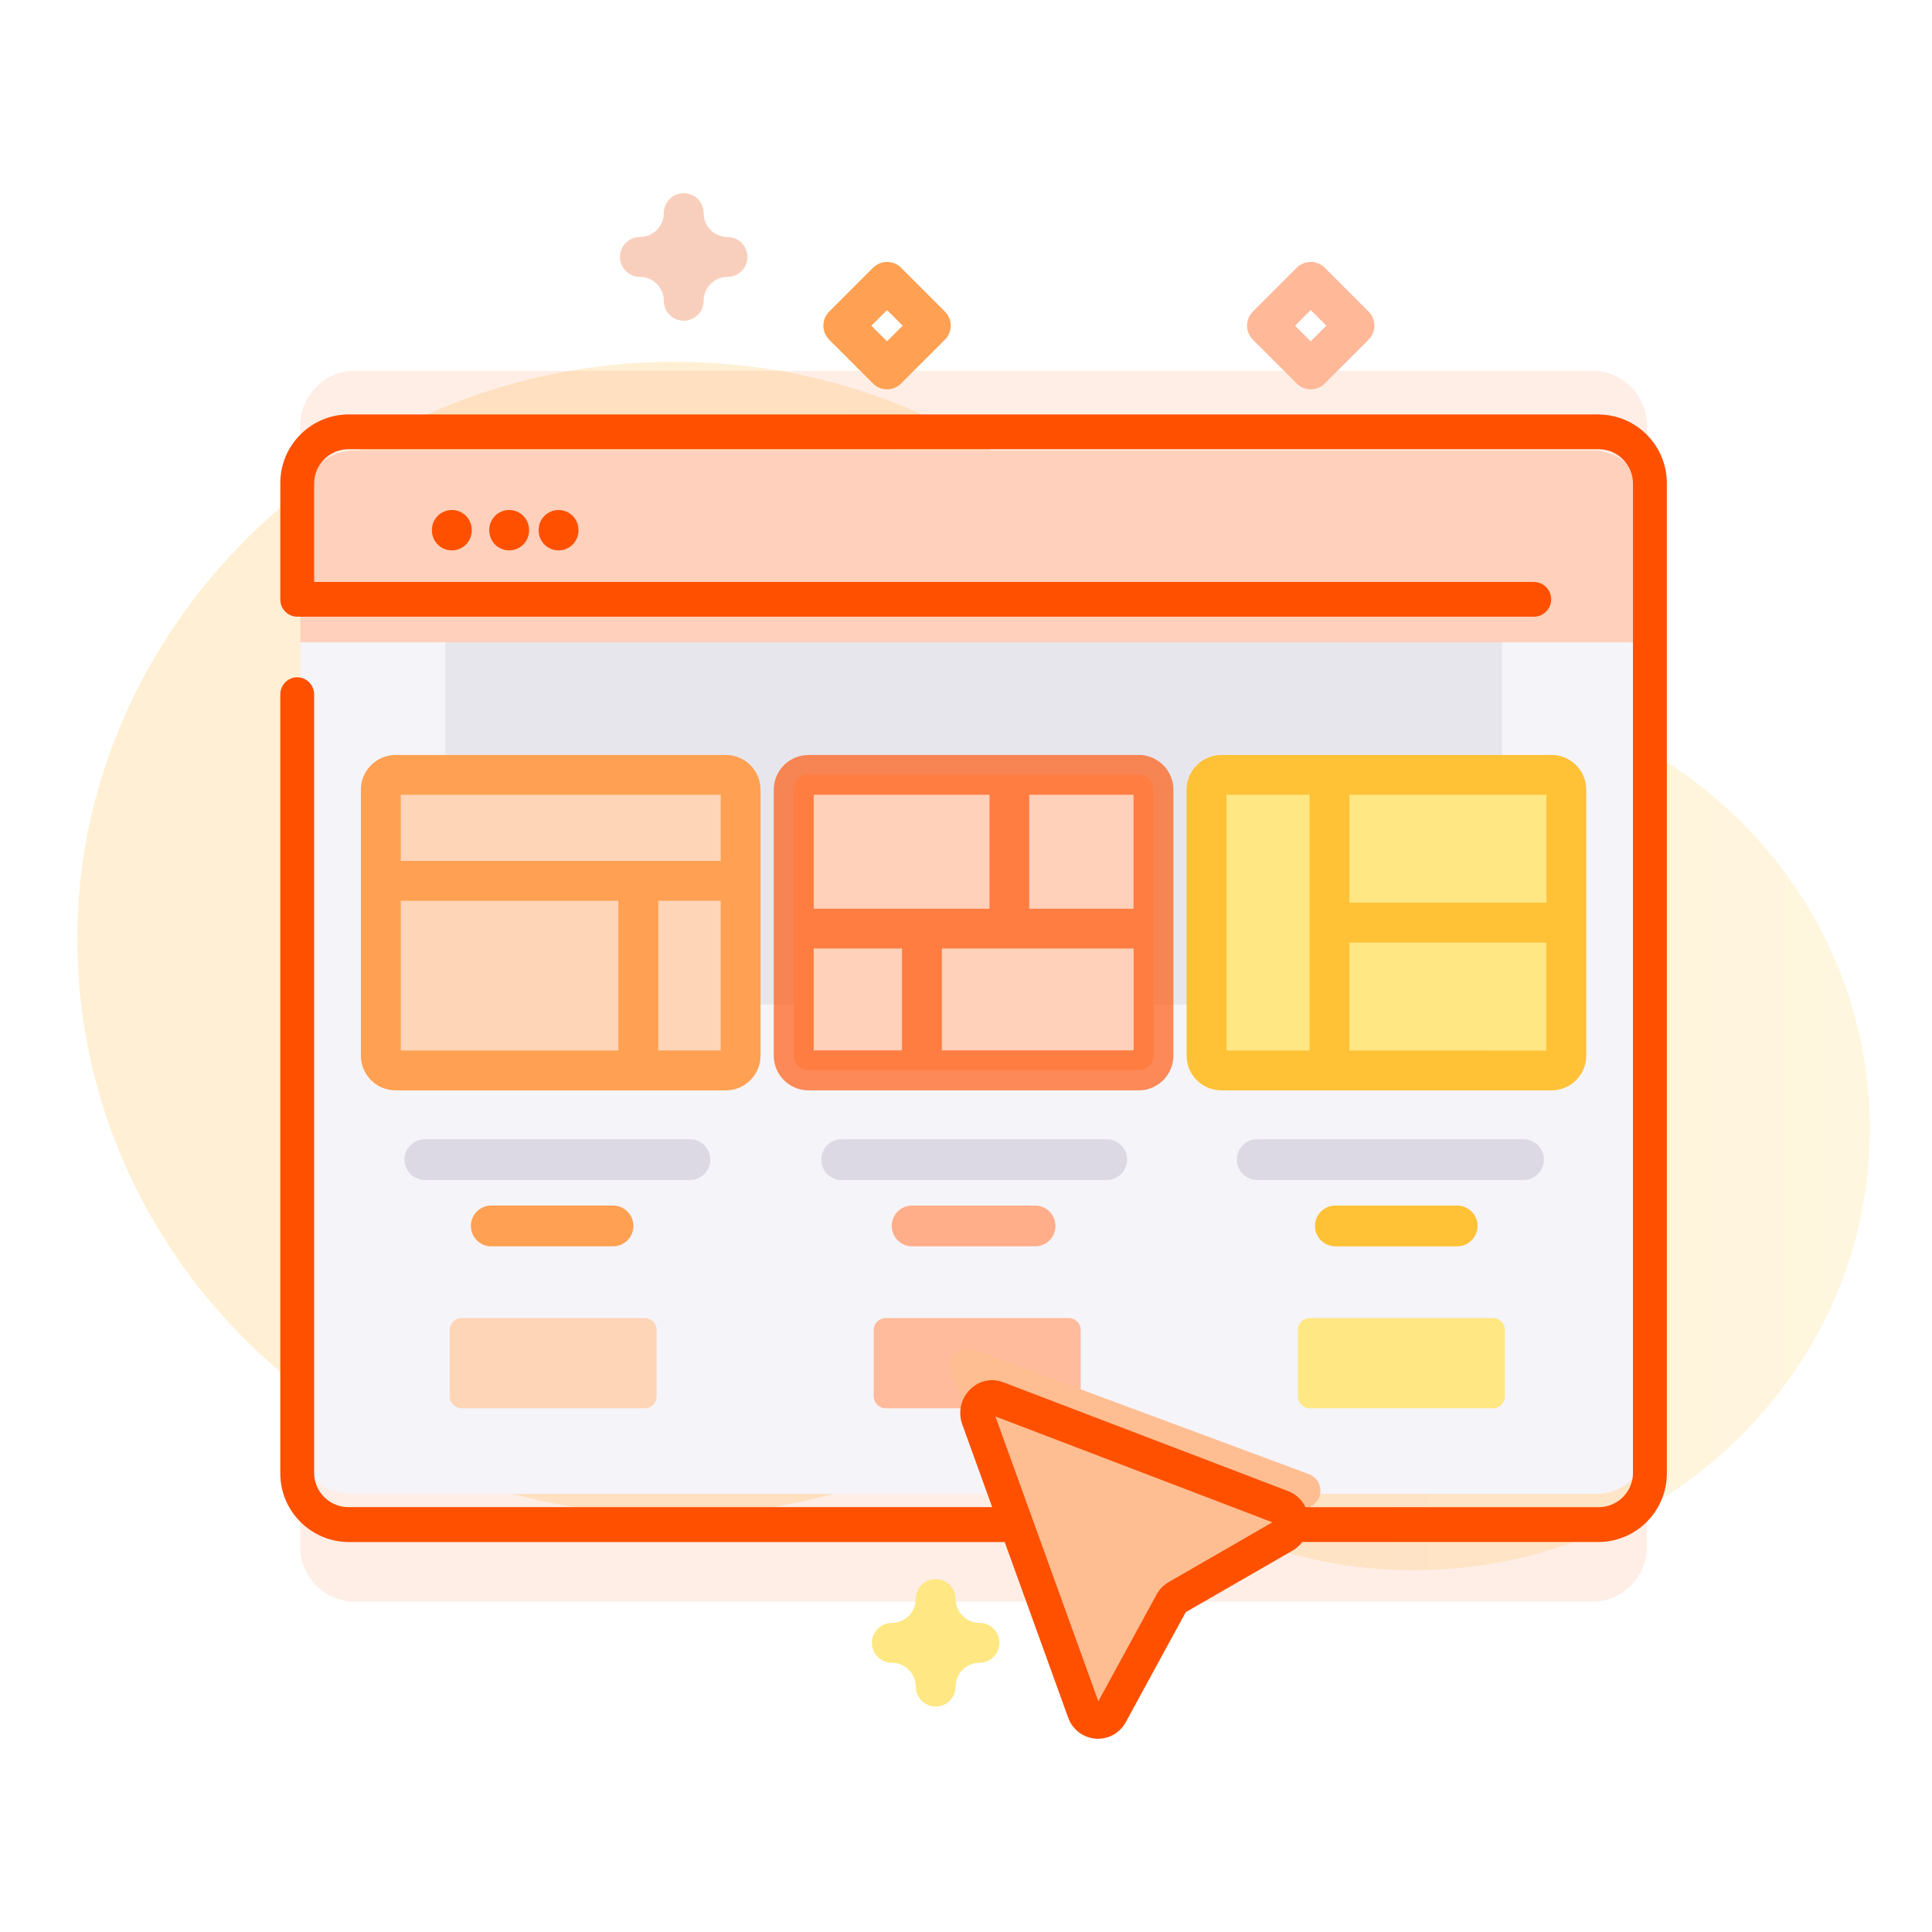
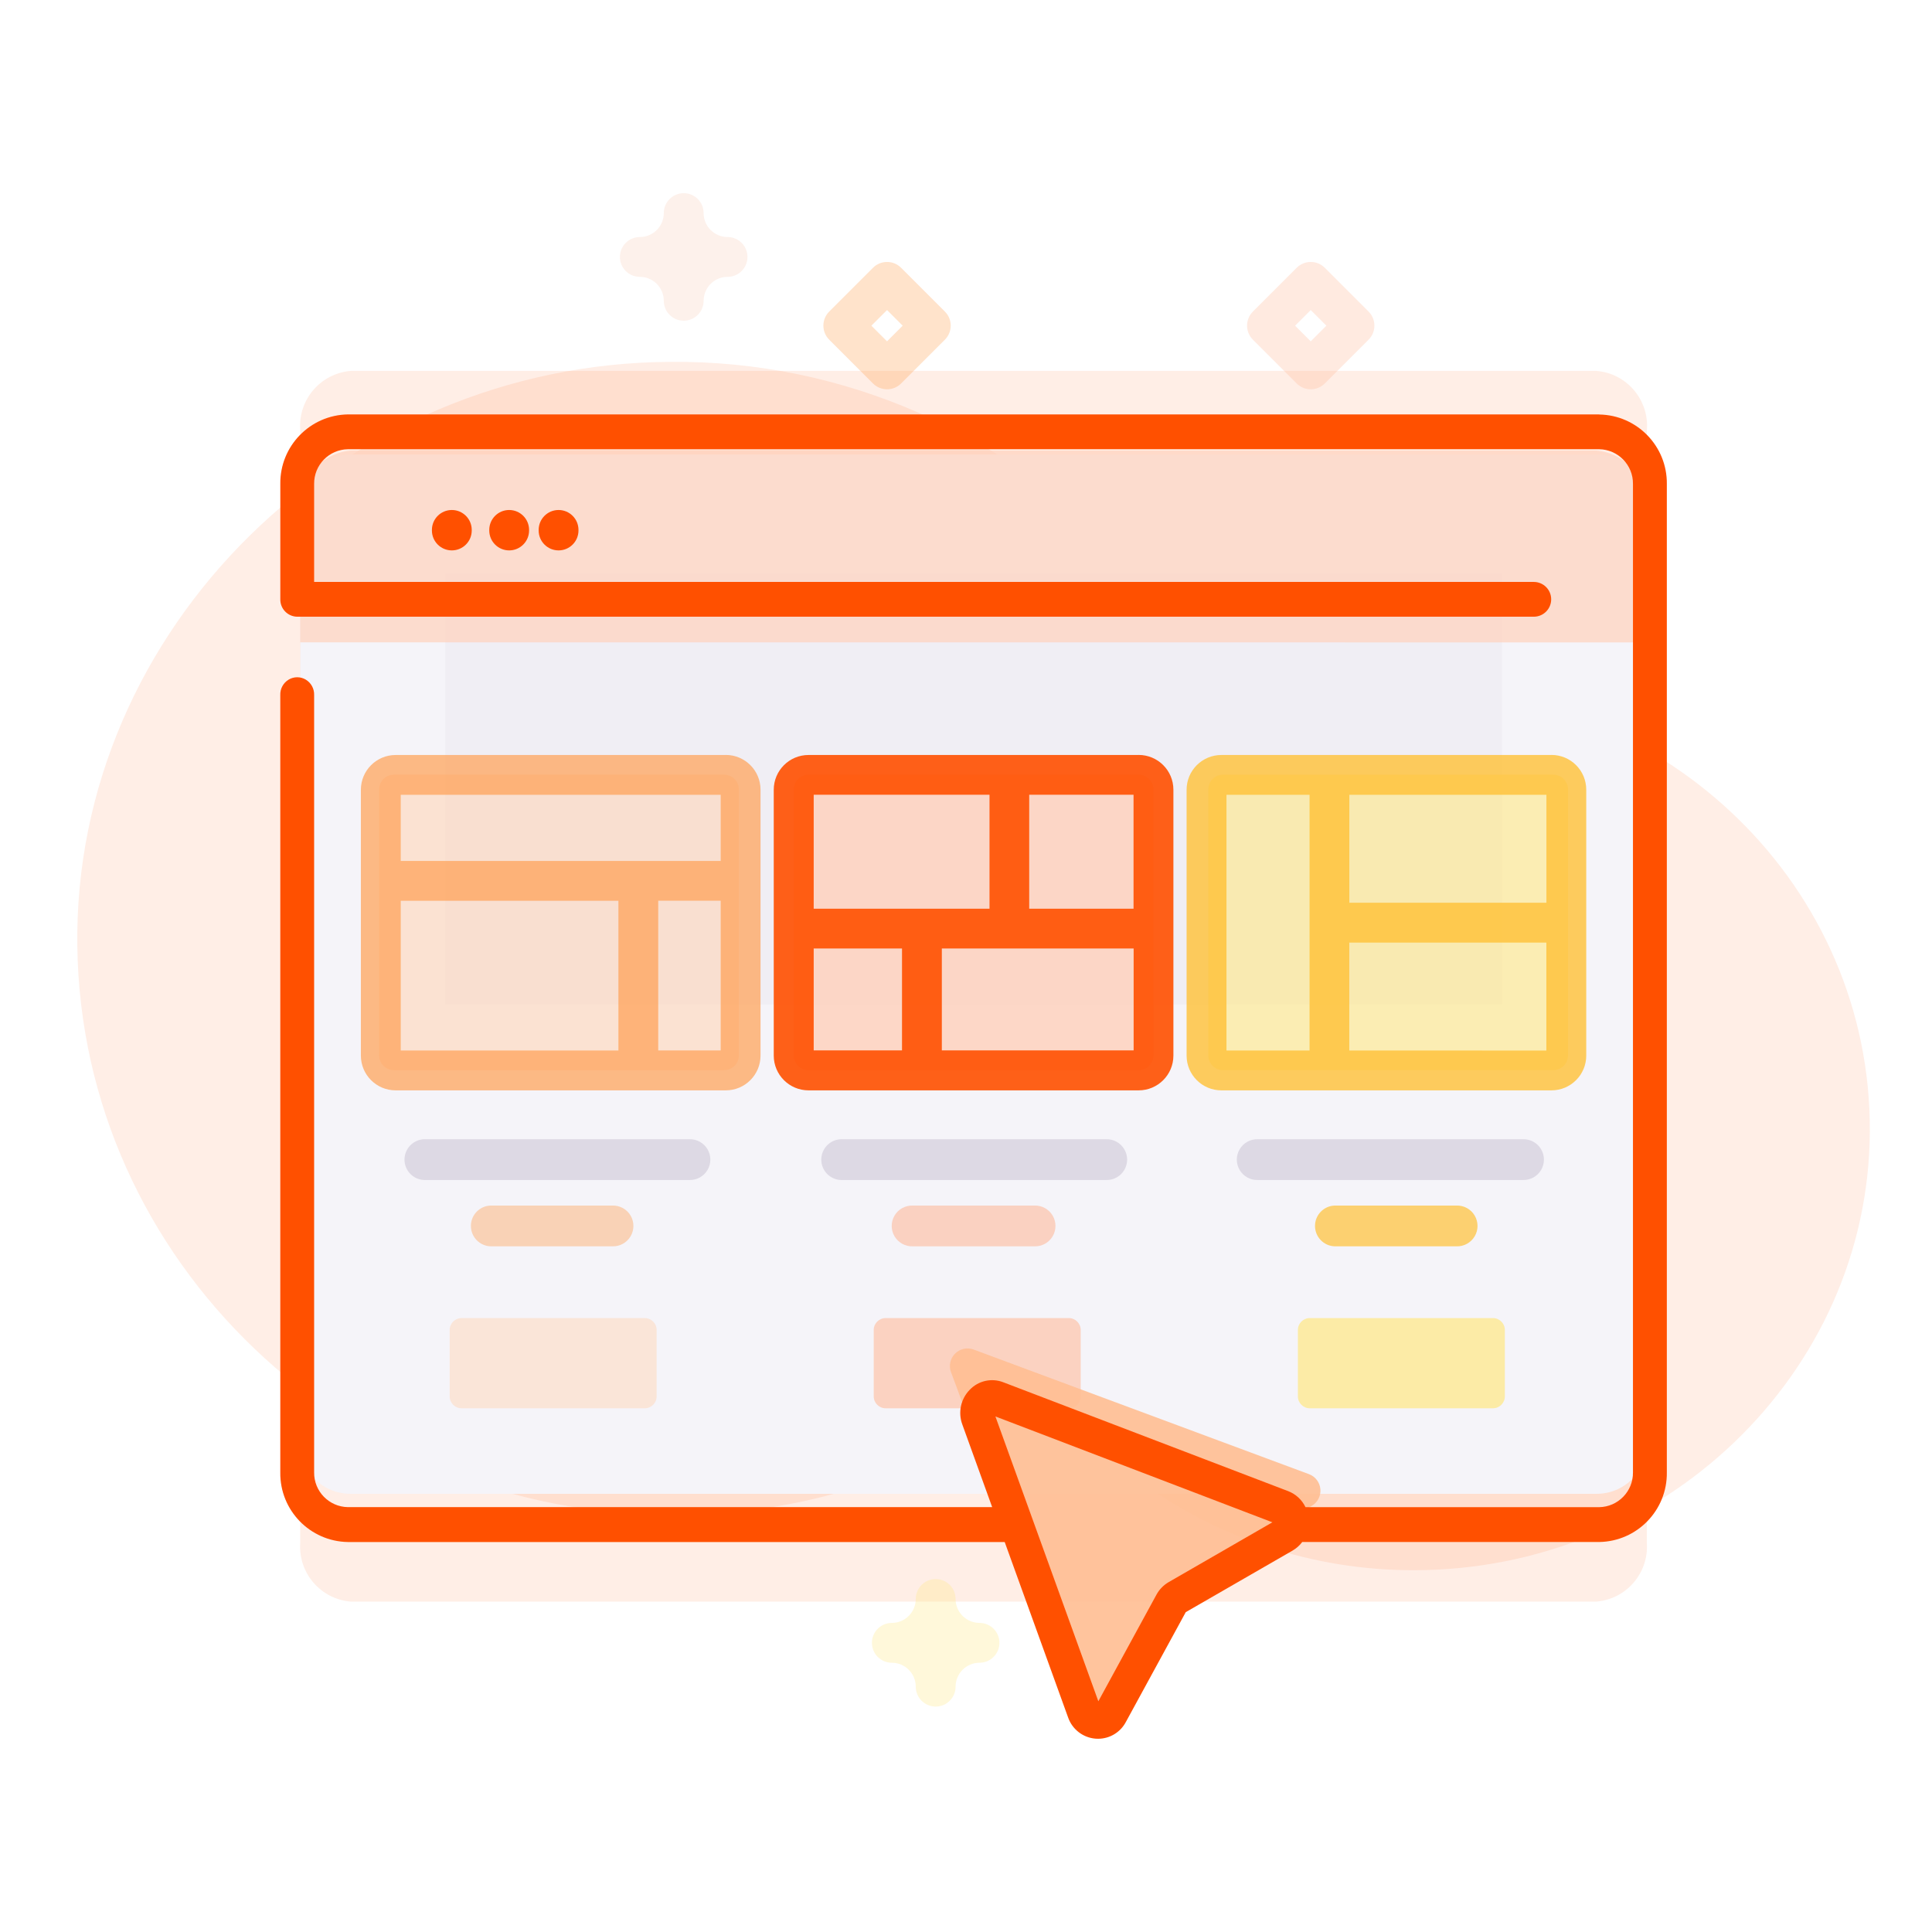
<svg xmlns="http://www.w3.org/2000/svg" version="1.1" id="spa-template-illustration" class="icon" width="100" height="100" viewBox="-4 -10 100 100">
-   <defs>
-     <linearGradient id="linear-gradient" x1="0.404" y1="0.5" x2="1.567" y2="0.5" gradientUnits="objectBoundingBox">
-       <stop offset="0" stop-color="#fff0d5" />
-       <stop offset="0.001" stop-color="#fff0d5" />
-       <stop offset="0.511" stop-color="#fff6df" />
-       <stop offset="1" stop-color="#ff5000" stop-opacity="0.243" />
-     </linearGradient>
-   </defs>
  <g id="spa-illustration" transform="translate(0.002 -35.26)">
-     <path id="Path_145" d="M69.333,94.53h-.1a20.37,20.37,0,0,1-15.12-6.659,31.228,31.228,0,0,0-23.4-10.237C13.764,77.706-.217,91.48,0,107.872c.218,16.3,13.945,29.452,30.847,29.452a31.575,31.575,0,0,0,13.33-2.927,10.575,10.575,0,0,1,10.685,1.08,24,24,0,0,0,14.288,4.7c12.935.021,23.554-10.172,23.63-22.686C92.855,104.856,82.371,94.6,69.333,94.53Z" transform="translate(0 -33.644)" fill="url(#linear-gradient)" />
-     <path id="Path_146" d="M125.7,82.953v57.619a2.853,2.853,0,0,1-2.614,3.041H58.614A2.853,2.853,0,0,1,56,140.572V82.953a2.853,2.853,0,0,1,2.614-3.041h64.478a2.853,2.853,0,0,1,2.613,3.041Z" transform="translate(-44.462 -35.454)" fill="#ff5000" opacity="0.1" />
+     <path id="Path_145" class="path fill primary" d="M69.333,94.53h-.1a20.37,20.37,0,0,1-15.12-6.659,31.228,31.228,0,0,0-23.4-10.237C13.764,77.706-.217,91.48,0,107.872c.218,16.3,13.945,29.452,30.847,29.452a31.575,31.575,0,0,0,13.33-2.927,10.575,10.575,0,0,1,10.685,1.08,24,24,0,0,0,14.288,4.7c12.935.021,23.554-10.172,23.63-22.686C92.855,104.856,82.371,94.6,69.333,94.53Z" transform="translate(0 -33.644)" fill="#ff5000" opacity="0.1" />
+     <path id="Path_146" class="path fill primary" d="M125.7,82.953v57.619a2.853,2.853,0,0,1-2.614,3.041H58.614A2.853,2.853,0,0,1,56,140.572V82.953a2.853,2.853,0,0,1,2.614-3.041h64.478a2.853,2.853,0,0,1,2.613,3.041Z" transform="translate(-44.462 -35.454)" fill="#ff5000" opacity="0.1" />
    <path id="Path_147" d="M125.7,103.484v48.654a2.592,2.592,0,0,1-2.614,2.568H58.614A2.591,2.591,0,0,1,56,152.133V103.484a2.591,2.591,0,0,1,2.614-2.568h64.478A2.591,2.591,0,0,1,125.7,103.484Z" transform="translate(-44.462 -52.127)" fill="#f5f4f9" />
-     <path id="Path_148" d="M92.436,149.084h54.692v22.288H92.436Z" transform="translate(-73.391 -94.117)" fill="#e8e6ed" />
-     <path id="Path_149" d="M125.7,110.837V104a2.884,2.884,0,0,0-2.614-3.091H58.614A2.884,2.884,0,0,0,56,104v6.834Z" transform="translate(-44.462 -52.327)" fill="#ffd1bc" />
-     <path id="Path_150" d="M106.665,221.382H89.58a.767.767,0,0,1-.767-.767v-13.76a.767.767,0,0,1,.767-.767h17.086a.767.767,0,0,1,.767.767v13.759a.767.767,0,0,1-.767.768Z" transform="translate(-73.191 -140.731)" fill="#ffd5b8" />
+     <path id="Path_148" class="path fill primary" d="M92.436,149.084h54.692v22.288H92.436Z" transform="translate(-73.391 -94.117)" fill="#e8e6ed" opacity="0.4" />
+     <path id="Path_149" class="path fill primary" d="M125.7,110.837V104a2.884,2.884,0,0,0-2.614-3.091H58.614A2.884,2.884,0,0,0,56,104v6.834Z" transform="translate(-44.462 -52.327)" fill="#ffd1bc" opacity="0.7" />
+     <path id="Path_150" class="path fill primary" d="M106.665,221.382H89.58a.767.767,0,0,1-.767-.767v-13.76a.767.767,0,0,1,.767-.767h17.086a.767.767,0,0,1,.767.767v13.759a.767.767,0,0,1-.767.768Z" transform="translate(-73.191 -140.731)" fill="#ffd5b8" opacity="0.6" />
    <path id="Path_151" d="M110.358,308.48H96.64a1.056,1.056,0,0,1,0-2.111h13.719a1.056,1.056,0,1,1,0,2.111Z" transform="translate(-78.682 -222.143)" fill="#ddd9e4" />
-     <path id="Path_152" d="M228.665,221.382H211.58a.767.767,0,0,1-.767-.767v-13.76a.767.767,0,0,1,.767-.767h17.086a.767.767,0,0,1,.767.767v13.759a.767.767,0,0,1-.767.768Z" transform="translate(-173.733 -140.731)" fill="#ffd0ba" />
+     <path id="Path_152" class="path fill primary" d="M228.665,221.382H211.58a.767.767,0,0,1-.767-.767v-13.76a.767.767,0,0,1,.767-.767h17.086a.767.767,0,0,1,.767.767v13.759a.767.767,0,0,1-.767.768Z" transform="translate(-173.733 -140.731)" fill="#ffd0ba" opacity="0.8" />
    <path id="Path_153" d="M232.358,308.48H218.64a1.056,1.056,0,0,1,0-2.111h13.719a1.056,1.056,0,1,1,0,2.111Z" transform="translate(-179.109 -222.143)" fill="#ddd9e4" />
-     <path id="Path_154" d="M350.665,221.382H333.58a.767.767,0,0,1-.767-.767v-13.76a.767.767,0,0,1,.767-.767h17.086a.767.767,0,0,1,.767.767v13.759a.767.767,0,0,1-.767.768Z" transform="translate(-274.274 -140.731)" fill="#ffe783" />
+     <path id="Path_154" class="path fill primary" d="M350.665,221.382H333.58a.767.767,0,0,1-.767-.767v-13.76a.767.767,0,0,1,.767-.767h17.086a.767.767,0,0,1,.767.767v13.759a.767.767,0,0,1-.767.768Z" transform="translate(-274.274 -140.731)" fill="#ffe783" opacity="0.6" />
    <path id="Path_155" d="M354.358,308.48H340.64a1.056,1.056,0,1,1,0-2.111h13.719a1.056,1.056,0,1,1,0,2.111Z" transform="translate(-279.536 -222.143)" fill="#ddd9e4" />
-     <path id="Path_156" d="M346.695,201.088H329.609a1.8,1.8,0,0,0-1.8,1.8v13.759a1.8,1.8,0,0,0,1.8,1.8h17.086a1.8,1.8,0,0,0,1.8-1.8V202.885a1.8,1.8,0,0,0-1.8-1.8Zm-.262,7.647h-10.2v-5.586h10.2Zm-16.56-5.586h4.3v13.233h-4.3Zm6.357,13.233V210.8h10.2v5.586Z" transform="translate(-270.393 -136.75)" fill="#ffc136" />
-     <path id="Path_157" d="M364.941,325.37h-6.3a1.056,1.056,0,0,0,0,2.111h6.3a1.056,1.056,0,1,0,0-2.111Z" transform="translate(-293.555 -237.711)" fill="#ffc136" />
-     <path id="Path_158" d="M118.1,363.634h-9.477a.618.618,0,0,1-.618-.618v-3.434a.618.618,0,0,1,.618-.618H118.1a.618.618,0,0,1,.618.618v3.434A.618.618,0,0,1,118.1,363.634Z" transform="translate(-88.732 -265.481)" fill="#ffd5b8" />
-     <path id="Path_159" d="M241.152,363.634h-9.477a.618.618,0,0,1-.618-.618v-3.434a.618.618,0,0,1,.618-.618h9.477a.618.618,0,0,1,.618.618v3.434A.618.618,0,0,1,241.152,363.634Z" transform="translate(-189.835 -265.481)" fill="#ffbb9b" />
-     <path id="Path_160" d="M364.21,363.634h-9.477a.618.618,0,0,1-.618-.618v-3.434a.618.618,0,0,1,.618-.618h9.477a.618.618,0,0,1,.618.618v3.434A.618.618,0,0,1,364.21,363.634Z" transform="translate(-290.939 -265.481)" fill="#ffe783" />
-     <path id="Path_161" d="M257.117,379.89l6.446,17.35a.912.912,0,0,0,1.654.129l3.664-6.536a.912.912,0,0,1,.351-.351l6.536-3.664a.912.912,0,0,0-.129-1.654l-17.348-6.446a.912.912,0,0,0-1.175,1.173Z" transform="translate(-211.893 -283.604)" fill="#ffbe92" />
+     <path id="Path_156" class="path fill primary" d="M346.695,201.088H329.609a1.8,1.8,0,0,0-1.8,1.8v13.759a1.8,1.8,0,0,0,1.8,1.8h17.086a1.8,1.8,0,0,0,1.8-1.8V202.885a1.8,1.8,0,0,0-1.8-1.8Zm-.262,7.647h-10.2v-5.586h10.2Zm-16.56-5.586h4.3v13.233h-4.3Zm6.357,13.233V210.8h10.2v5.586Z" transform="translate(-270.393 -136.75)" fill="#ffc136" opacity="0.8" />
+     <path id="Path_157" class="path fill primary" d="M364.941,325.37h-6.3a1.056,1.056,0,0,0,0,2.111h6.3a1.056,1.056,0,1,0,0-2.111Z" transform="translate(-293.555 -237.711)" fill="#ffc136" opacity="0.7" />
+     <path id="Path_158" class="path fill primary" d="M118.1,363.634h-9.477a.618.618,0,0,1-.618-.618v-3.434a.618.618,0,0,1,.618-.618H118.1a.618.618,0,0,1,.618.618v3.434A.618.618,0,0,1,118.1,363.634Z" transform="translate(-88.732 -265.481)" fill="#ffd5b8" opacity="0.5" />
+     <path id="Path_159" class="path fill primary" d="M241.152,363.634h-9.477a.618.618,0,0,1-.618-.618v-3.434a.618.618,0,0,1,.618-.618h9.477a.618.618,0,0,1,.618.618v3.434A.618.618,0,0,1,241.152,363.634Z" transform="translate(-189.835 -265.481)" fill="#ffbb9b" opacity="0.6" />
+     <path id="Path_160" class="path fill primary" d="M364.21,363.634h-9.477a.618.618,0,0,1-.618-.618v-3.434a.618.618,0,0,1,.618-.618h9.477a.618.618,0,0,1,.618.618v3.434A.618.618,0,0,1,364.21,363.634Z" transform="translate(-290.939 -265.481)" fill="#ffe783" opacity="0.7" />
+     <path id="Path_161" class="path fill primary" d="M257.117,379.89l6.446,17.35a.912.912,0,0,0,1.654.129l3.664-6.536a.912.912,0,0,1,.351-.351l6.536-3.664a.912.912,0,0,0-.129-1.654l-17.348-6.446a.912.912,0,0,0-1.175,1.173Z" transform="translate(-211.893 -283.604)" fill="#ffbe92" opacity="0.9" />
    <g id="Group_50" transform="translate(10.507 46.71)">
-       <path id="Path_162" d="M89.082,120.955v.03a1.03,1.03,0,0,0,2.061,0v-.03a1.03,1.03,0,0,0-2.061,0Z" transform="translate(-81.235 -114.977)" fill="#ff5000" />
-       <path id="Path_163" d="M108.407,120.955v.03a1.03,1.03,0,0,0,2.061,0v-.03a1.03,1.03,0,0,0-2.061,0Z" transform="translate(-97.592 -114.977)" fill="#ff5000" />
-       <path id="Path_164" d="M127.731,120.955v.03a1.03,1.03,0,0,0,2.061,0v-.03a1.03,1.03,0,0,0-2.061,0Z" transform="translate(-114.359 -114.977)" fill="#ff5000" />
-       <path id="Path_165" d="M119.264,95.912H54.5a3.556,3.556,0,0,0-3.5,3.6v5.971a.887.887,0,0,0,.875.9H115.88a.9.9,0,0,0,0-1.8H52.75v-5.07a1.778,1.778,0,0,1,1.75-1.8h64.763a1.778,1.778,0,0,1,1.75,1.8v51.16a1.778,1.778,0,0,1-1.75,1.8h-15.2a1.65,1.65,0,0,0-.9-.831l-14.739-5.633a1.6,1.6,0,0,0-1.743.391,1.715,1.715,0,0,0-.381,1.792l1.546,4.279H54.5a1.778,1.778,0,0,1-1.75-1.8v-40.23a.894.894,0,0,0-.429-.8.863.863,0,0,0-.893,0,.894.894,0,0,0-.429.8v40.236a3.556,3.556,0,0,0,3.5,3.6H88.494l3.281,9.078a1.642,1.642,0,0,0,1.421,1.1c.045,0,.089.005.133.005a1.627,1.627,0,0,0,1.436-.868l3.1-5.685,5.529-3.187a1.672,1.672,0,0,0,.5-.444h15.372a3.556,3.556,0,0,0,3.5-3.6V99.517a3.556,3.556,0,0,0-3.5-3.6ZM96.983,156.351a1.675,1.675,0,0,0-.633.65l-3.009,5.519-5.328-14.743,14.337,5.479Z" transform="translate(-51 -95.912)" fill="#ff5000" />
+       <path id="Path_162" class="path fill primary" d="M89.082,120.955v.03a1.03,1.03,0,0,0,2.061,0v-.03a1.03,1.03,0,0,0-2.061,0Z" transform="translate(-81.235 -114.977)" fill="#ff5000" />
+       <path id="Path_163" class="path fill primary" d="M108.407,120.955v.03a1.03,1.03,0,0,0,2.061,0v-.03a1.03,1.03,0,0,0-2.061,0Z" transform="translate(-97.592 -114.977)" fill="#ff5000" />
+       <path id="Path_164" class="path fill primary" d="M127.731,120.955v.03a1.03,1.03,0,0,0,2.061,0v-.03a1.03,1.03,0,0,0-2.061,0Z" transform="translate(-114.359 -114.977)" fill="#ff5000" />
+       <path id="Path_165" class="path fill primary" d="M119.264,95.912H54.5a3.556,3.556,0,0,0-3.5,3.6v5.971a.887.887,0,0,0,.875.9H115.88a.9.9,0,0,0,0-1.8H52.75v-5.07a1.778,1.778,0,0,1,1.75-1.8h64.763a1.778,1.778,0,0,1,1.75,1.8v51.16a1.778,1.778,0,0,1-1.75,1.8h-15.2a1.65,1.65,0,0,0-.9-.831l-14.739-5.633a1.6,1.6,0,0,0-1.743.391,1.715,1.715,0,0,0-.381,1.792l1.546,4.279H54.5a1.778,1.778,0,0,1-1.75-1.8v-40.23a.894.894,0,0,0-.429-.8.863.863,0,0,0-.893,0,.894.894,0,0,0-.429.8v40.236a3.556,3.556,0,0,0,3.5,3.6H88.494l3.281,9.078a1.642,1.642,0,0,0,1.421,1.1c.045,0,.089.005.133.005a1.627,1.627,0,0,0,1.436-.868l3.1-5.685,5.529-3.187a1.672,1.672,0,0,0,.5-.444h15.372a3.556,3.556,0,0,0,3.5-3.6V99.517a3.556,3.556,0,0,0-3.5-3.6ZM96.983,156.351a1.675,1.675,0,0,0-.633.65l-3.009,5.519-5.328-14.743,14.337,5.479Z" transform="translate(-51 -95.912)" fill="#ff5000" />
    </g>
-     <path id="Path_166" d="M232.357,443.213a1.03,1.03,0,0,1-1.03-1.03,1.241,1.241,0,0,0-1.239-1.239,1.03,1.03,0,0,1,0-2.061,1.241,1.241,0,0,0,1.239-1.24,1.03,1.03,0,0,1,2.061,0,1.241,1.241,0,0,0,1.239,1.24,1.03,1.03,0,1,1,0,2.061,1.241,1.241,0,0,0-1.239,1.239,1.03,1.03,0,0,1-1.03,1.03Z" transform="translate(-187.929 -329.621)" fill="#ffe783" />
-     <path id="Path_167" d="M102.695,201.088H85.609a1.8,1.8,0,0,0-1.8,1.8v13.759a1.8,1.8,0,0,0,1.8,1.8h17.086a1.8,1.8,0,0,0,1.8-1.8V202.885a1.8,1.8,0,0,0-1.8-1.8Zm-.262,2.061v3.424H85.873v-3.424Zm-16.56,5.484H97.139v7.749H85.873ZM99.2,216.381v-7.749h3.233v7.749Z" transform="translate(-69.132 -136.75)" fill="#ffa052" />
-     <path id="Path_168" d="M120.941,325.37h-6.3a1.056,1.056,0,0,0,0,2.111h6.3a1.056,1.056,0,1,0,0-2.111Z" transform="translate(-93.246 -237.711)" fill="#ffa052" />
-     <path id="Path_169" d="M221.352,55.111l-2.265-2.265a1.029,1.029,0,0,0-1.457,0l-2.265,2.265a1.03,1.03,0,0,0,0,1.457l2.265,2.265a1.03,1.03,0,0,0,1.457,0l2.265-2.265A1.03,1.03,0,0,0,221.352,55.111Zm-2.994,1.542-.81-.81.81-.81.81.81Z" transform="translate(-176.447 -13.725)" fill="#ffa052" />
-     <path id="Path_170" d="M224.695,201.088H207.609a1.8,1.8,0,0,0-1.8,1.8v13.759a1.8,1.8,0,0,0,1.8,1.8h17.086a1.8,1.8,0,0,0,1.8-1.8V202.885a1.8,1.8,0,0,0-1.8-1.8Zm-.263,7.957h-5.4v-5.9h5.4Zm-7.455-5.9v5.9h-9.1v-5.9Zm-9.1,7.957h4.571v5.276h-4.571Zm6.632,5.276v-5.276h9.928v5.276Z" transform="translate(-169.762 -136.75)" fill="rgba(255,80,0,0.65)" />
-     <path id="Path_171" d="M242.941,325.37h-6.3a1.056,1.056,0,1,0,0,2.111h6.3a1.056,1.056,0,1,0,0-2.111Z" transform="translate(-193.4 -237.711)" fill="#ffae89" />
-     <path id="Path_172" d="M161.972,37.529a1.241,1.241,0,0,1-1.239-1.239,1.03,1.03,0,1,0-2.061,0,1.241,1.241,0,0,1-1.24,1.239,1.03,1.03,0,1,0,0,2.061,1.241,1.241,0,0,1,1.24,1.239,1.03,1.03,0,0,0,2.061,0,1.241,1.241,0,0,1,1.239-1.239,1.03,1.03,0,1,0,0-2.061Z" transform="translate(-128.316)" fill="#f8cfbc" />
-     <path id="Path_173" d="M343.5,55.111l-2.265-2.265a1.029,1.029,0,0,0-1.457,0l-2.265,2.265a1.03,1.03,0,0,0,0,1.457l2.265,2.265a1.03,1.03,0,0,0,1.457,0l2.265-2.265a1.03,1.03,0,0,0,0-1.457Zm-2.994,1.542-.81-.81.81-.81.81.81Z" transform="translate(-276.665 -13.725)" fill="#ffb898" />
+     <path id="Path_166" class="path fill primary" d="M232.357,443.213a1.03,1.03,0,0,1-1.03-1.03,1.241,1.241,0,0,0-1.239-1.239,1.03,1.03,0,0,1,0-2.061,1.241,1.241,0,0,0,1.239-1.24,1.03,1.03,0,0,1,2.061,0,1.241,1.241,0,0,0,1.239,1.24,1.03,1.03,0,1,1,0,2.061,1.241,1.241,0,0,0-1.239,1.239,1.03,1.03,0,0,1-1.03,1.03Z" transform="translate(-187.929 -329.621)" fill="#ffe783" opacity="0.3" />
+     <path id="Path_167" class="path fill primary" d="M102.695,201.088H85.609a1.8,1.8,0,0,0-1.8,1.8v13.759a1.8,1.8,0,0,0,1.8,1.8h17.086a1.8,1.8,0,0,0,1.8-1.8V202.885a1.8,1.8,0,0,0-1.8-1.8Zm-.262,2.061v3.424H85.873v-3.424Zm-16.56,5.484H97.139v7.749H85.873ZM99.2,216.381v-7.749h3.233v7.749Z" transform="translate(-69.132 -136.75)" fill="#ffa052" opacity="0.7" />
+     <path id="Path_168" class="path fill primary" d="M120.941,325.37h-6.3a1.056,1.056,0,0,0,0,2.111h6.3a1.056,1.056,0,1,0,0-2.111Z" transform="translate(-93.246 -237.711)" fill="#ffa052" opacity="0.4" />
+     <path id="Path_169" class="path fill primary" d="M221.352,55.111l-2.265-2.265a1.029,1.029,0,0,0-1.457,0l-2.265,2.265a1.03,1.03,0,0,0,0,1.457l2.265,2.265a1.03,1.03,0,0,0,1.457,0l2.265-2.265A1.03,1.03,0,0,0,221.352,55.111Zm-2.994,1.542-.81-.81.81-.81.81.81Z" transform="translate(-176.447 -13.725)" fill="#ffa052" opacity="0.3" />
+     <path id="Path_170" class="path fill primary" d="M224.695,201.088H207.609a1.8,1.8,0,0,0-1.8,1.8v13.759a1.8,1.8,0,0,0,1.8,1.8h17.086a1.8,1.8,0,0,0,1.8-1.8V202.885a1.8,1.8,0,0,0-1.8-1.8Zm-.263,7.957h-5.4v-5.9h5.4Zm-7.455-5.9v5.9h-9.1v-5.9Zm-9.1,7.957h4.571v5.276h-4.571Zm6.632,5.276v-5.276h9.928v5.276Z" transform="translate(-169.762 -136.75)" fill="#ff5000" opacity="0.9" />
+     <path id="Path_171" class="path fill primary" d="M242.941,325.37h-6.3a1.056,1.056,0,1,0,0,2.111h6.3a1.056,1.056,0,1,0,0-2.111Z" transform="translate(-193.4 -237.711)" fill="#ffae89" opacity="0.5" />
+     <path id="Path_172" class="path fill primary" d="M161.972,37.529a1.241,1.241,0,0,1-1.239-1.239,1.03,1.03,0,1,0-2.061,0,1.241,1.241,0,0,1-1.24,1.239,1.03,1.03,0,1,0,0,2.061,1.241,1.241,0,0,1,1.24,1.239,1.03,1.03,0,0,0,2.061,0,1.241,1.241,0,0,1,1.239-1.239,1.03,1.03,0,1,0,0-2.061Z" transform="translate(-128.316)" fill="#f8cfbc" opacity="0.3" />
+     <path id="Path_173" class="path fill primary" d="M343.5,55.111l-2.265-2.265a1.029,1.029,0,0,0-1.457,0l-2.265,2.265a1.03,1.03,0,0,0,0,1.457l2.265,2.265a1.03,1.03,0,0,0,1.457,0l2.265-2.265a1.03,1.03,0,0,0,0-1.457Zm-2.994,1.542-.81-.81.81-.81.81.81Z" transform="translate(-276.665 -13.725)" fill="#ffb898" opacity="0.3" />
  </g>
</svg>
